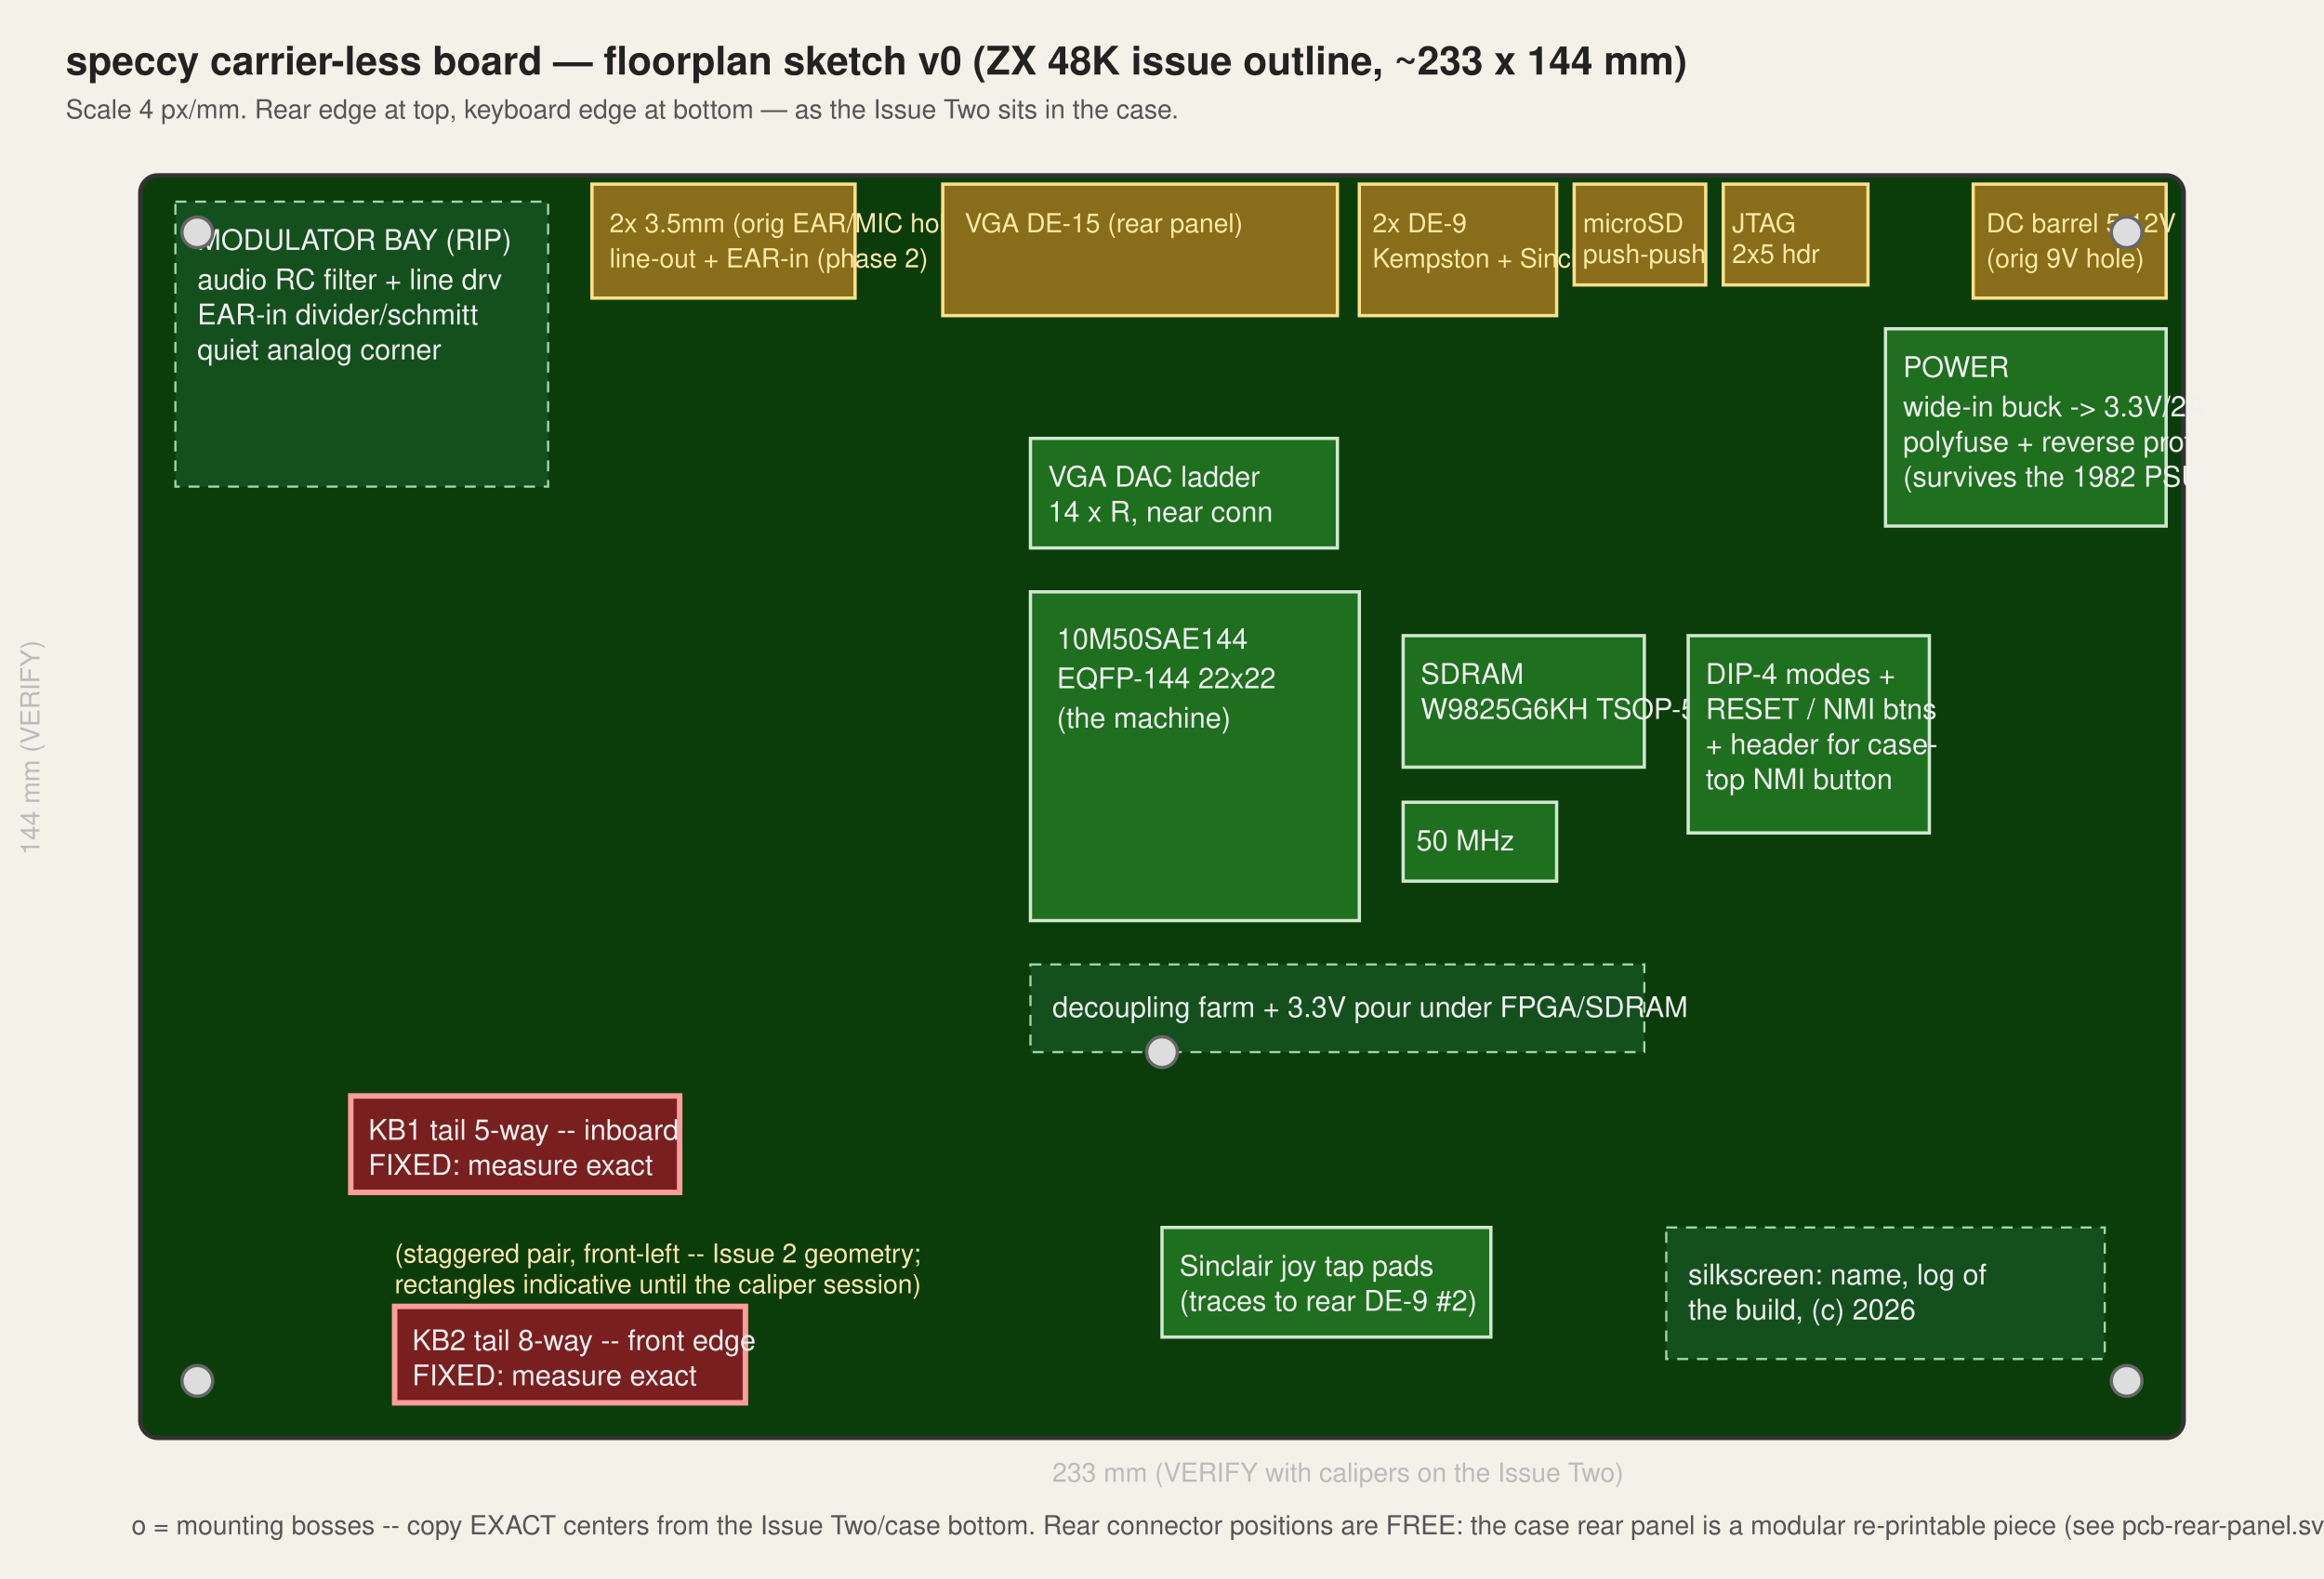
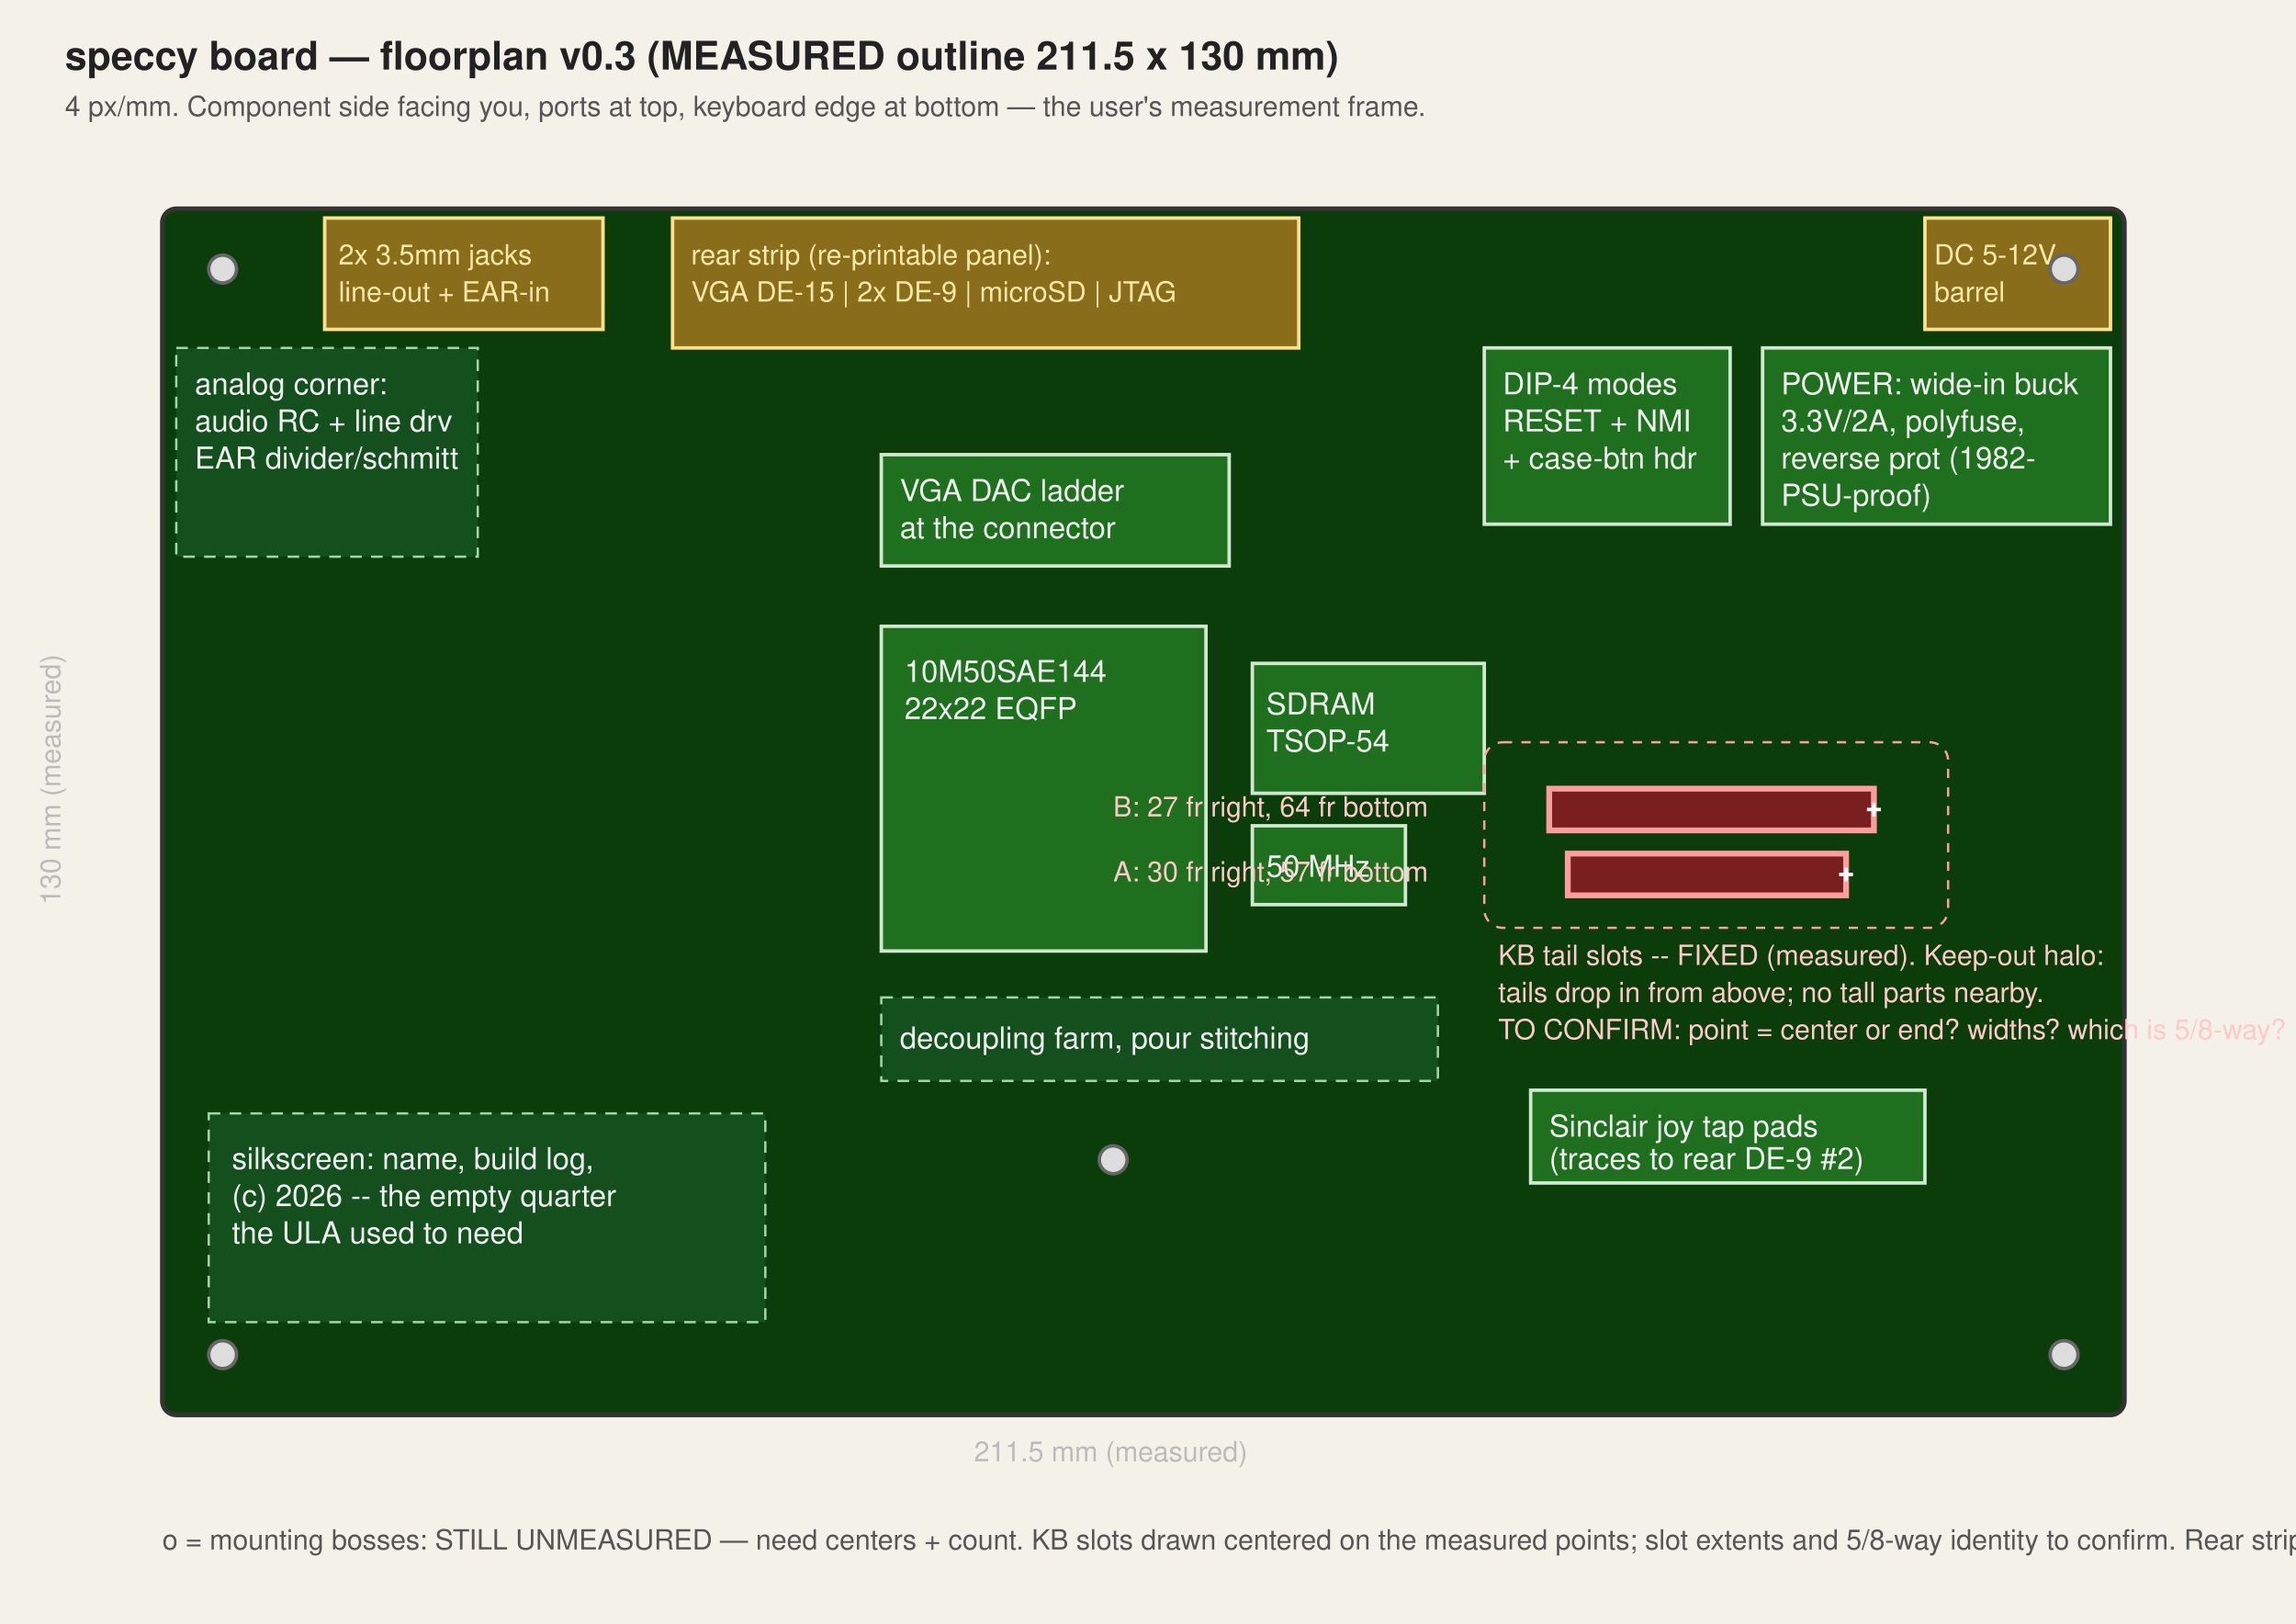
- <svg xmlns="http://www.w3.org/2000/svg" viewBox="0 0 1060 720" font-family="Helvetica,Arial,sans-serif">
+ <svg xmlns="http://www.w3.org/2000/svg" viewBox="0 0 990 700" font-family="Helvetica,Arial,sans-serif">
  <defs>
    <style>
      .board { fill:#0b3d0b; stroke:#333; stroke-width:2; }
      .blk   { fill:#1e6f1e; stroke:#cfe8cf; stroke-width:1.5; }
      .conn  { fill:#8a6d1a; stroke:#ffe08a; stroke-width:1.5; }
      .fix   { fill:#7a1f1f; stroke:#ff9d9d; stroke-width:2.5; }
+       .keep  { fill:none; stroke:#ff9d9d; stroke-width:1; stroke-dasharray:4 4; }
      .quiet { fill:#14501e; stroke:#9fd7a9; stroke-width:1; stroke-dasharray:5 4; }
      .hole  { fill:#ddd; stroke:#666; stroke-width:1.5; }
      .lbl   { fill:#f0f0f0; font-size:13px; }
      .lbl2  { fill:#ffe9a8; font-size:12px; }
+       .lblr  { fill:#ffc9c9; font-size:12px; }
      .dim   { fill:#bbb; font-size:12px; }
-       .title { fill:#222; font-size:18px; font-weight:bold; }
+       .title { fill:#222; font-size:17px; font-weight:bold; }
      .note  { fill:#555; font-size:12px; }
+       .cross { stroke:#fff; stroke-width:1.5; }
    </style>
  </defs>
-   <rect x="0" y="0" width="1060" height="720" fill="#f4f1e8" />
-   <text x="30" y="34" class="title">speccy carrier-less board — floorplan sketch v0 (ZX 48K issue outline, ~233 x 144 mm)</text>
-   <text x="30" y="54" class="note">Scale 4 px/mm. Rear edge at top, keyboard edge at bottom — as the Issue Two sits in the case.</text>
-   <rect x="64" y="80" width="932" height="576" rx="8" class="board" />
-   <text x="480" y="676" class="dim">233 mm (VERIFY with calipers on the Issue Two)</text>
-   <text x="8" y="380" class="dim" transform="rotate(-90 18 380)">144 mm (VERIFY)</text>
-   <rect x="270" y="84" width="120" height="52" class="conn" />
-   <text x="278" y="106" class="lbl2">2x 3.5mm (orig EAR/MIC holes)</text>
-   <text x="278" y="122" class="lbl2">line-out + EAR-in (phase 2)</text>
-   <rect x="430" y="84" width="180" height="60" class="conn" />
-   <text x="440" y="106" class="lbl2">VGA DE-15 (rear panel)</text>
-   <rect x="620" y="84" width="90" height="60" class="conn" />
-   <text x="626" y="106" class="lbl2">2x DE-9</text>
-   <text x="626" y="122" class="lbl2">Kempston + Sinclair</text>
-   <rect x="718" y="84" width="60" height="46" class="conn" />
-   <text x="722" y="106" class="lbl2">microSD</text>
-   <text x="722" y="120" class="lbl2">push-push</text>
-   <rect x="786" y="84" width="66" height="46" class="conn" />
-   <text x="790" y="106" class="lbl2">JTAG</text>
-   <text x="790" y="120" class="lbl2">2x5 hdr</text>
-   <rect x="900" y="84" width="88" height="52" class="conn" />
-   <text x="906" y="106" class="lbl2">DC barrel 5-12V</text>
-   <text x="906" y="122" class="lbl2">(orig 9V hole)</text>
-   <rect x="860" y="150" width="128" height="90" class="blk" />
-   <text x="868" y="172" class="lbl">POWER</text>
-   <text x="868" y="190" class="lbl">wide-in buck -&gt; 3.3V/2A</text>
-   <text x="868" y="206" class="lbl">polyfuse + reverse prot</text>
-   <text x="868" y="222" class="lbl">(survives the 1982 PSU)</text>
-   <rect x="80" y="92" width="170" height="130" class="quiet" />
-   <text x="90" y="114" class="lbl">MODULATOR BAY (RIP)</text>
-   <text x="90" y="132" class="lbl">audio RC filter + line drv</text>
-   <text x="90" y="148" class="lbl">EAR-in divider/schmitt</text>
-   <text x="90" y="164" class="lbl">quiet analog corner</text>
-   <rect x="470" y="270" width="150" height="150" class="blk" />
-   <text x="482" y="296" class="lbl">10M50SAE144</text>
-   <text x="482" y="314" class="lbl">EQFP-144 22x22</text>
-   <text x="482" y="332" class="lbl">(the machine)</text>
-   <rect x="640" y="290" width="110" height="60" class="blk" />
-   <text x="648" y="312" class="lbl">SDRAM</text>
-   <text x="648" y="328" class="lbl">W9825G6KH TSOP-54</text>
-   <rect x="640" y="366" width="70" height="36" class="blk" />
-   <text x="646" y="388" class="lbl">50 MHz</text>
-   <rect x="470" y="200" width="140" height="50" class="blk" />
-   <text x="478" y="222" class="lbl">VGA DAC ladder</text>
-   <text x="478" y="238" class="lbl">14 x R, near conn</text>
-   <rect x="770" y="290" width="110" height="90" class="blk" />
-   <text x="778" y="312" class="lbl">DIP-4 modes +</text>
-   <text x="778" y="328" class="lbl">RESET / NMI btns</text>
-   <text x="778" y="344" class="lbl">+ header for case-</text>
-   <text x="778" y="360" class="lbl">top NMI button</text>
-   <rect x="470" y="440" width="280" height="40" class="quiet" />
-   <text x="480" y="464" class="lbl">decoupling farm + 3.3V pour under FPGA/SDRAM</text>
-   <rect x="180" y="596" width="160" height="44" class="fix" />
-   <text x="188" y="616" class="lbl">KB2 tail 8-way -- front edge</text>
-   <text x="188" y="632" class="lbl">FIXED: measure exact</text>
-   <rect x="160" y="500" width="150" height="44" class="fix" />
-   <text x="168" y="520" class="lbl">KB1 tail 5-way -- inboard</text>
-   <text x="168" y="536" class="lbl">FIXED: measure exact</text>
-   <text x="180" y="576" class="lbl2">(staggered pair, front-left -- Issue 2 geometry;</text>
-   <text x="180" y="590" class="lbl2">rectangles indicative until the caliper session)</text>
-   <rect x="530" y="560" width="150" height="50" class="blk" />
-   <text x="538" y="582" class="lbl">Sinclair joy tap pads</text>
-   <text x="538" y="598" class="lbl">(traces to rear DE-9 #2)</text>
-   <rect x="760" y="560" width="200" height="60" class="quiet" />
-   <text x="770" y="586" class="lbl">silkscreen: name, log of</text>
-   <text x="770" y="602" class="lbl">the build, (c) 2026</text>
-   <circle cx="90" cy="106" r="7" class="hole" />
-   <circle cx="970" cy="106" r="7" class="hole" />
-   <circle cx="90" cy="630" r="7" class="hole" />
-   <circle cx="970" cy="630" r="7" class="hole" />
-   <circle cx="530" cy="480" r="7" class="hole" />
-   <text x="60" y="700" class="note">o = mounting bosses -- copy EXACT centers from the Issue Two/case bottom. Rear connector positions are FREE: the case rear panel is a modular re-printable piece (see pcb-rear-panel.svg).</text>
+   <rect x="0" y="0" width="990" height="700" fill="#f4f1e8" />
+   <text x="28" y="30" class="title">speccy board — floorplan v0.3 (MEASURED outline 211.5 x 130 mm)</text>
+   <text x="28" y="50" class="note">4 px/mm. Component side facing you, ports at top, keyboard edge at bottom — the user's measurement frame.</text>
+   <rect x="70" y="90" width="846" height="520" rx="6" class="board" />
+   <text x="420" y="630" class="dim">211.5 mm (measured)</text>
+   <text x="16" y="380" class="dim" transform="rotate(-90 26 380)">130 mm (measured)</text>
+   <rect x="140" y="94" width="120" height="48" class="conn" />
+   <text x="146" y="114" class="lbl2">2x 3.5mm jacks</text>
+   <text x="146" y="130" class="lbl2">line-out + EAR-in</text>
+   <rect x="290" y="94" width="270" height="56" class="conn" />
+   <text x="298" y="114" class="lbl2">rear strip (re-printable panel):</text>
+   <text x="298" y="130" class="lbl2">VGA DE-15 | 2x DE-9 | microSD | JTAG</text>
+   <rect x="830" y="94" width="80" height="48" class="conn" />
+   <text x="834" y="114" class="lbl2">DC 5-12V</text>
+   <text x="834" y="130" class="lbl2">barrel</text>
+   <rect x="760" y="150" width="150" height="76" class="blk" />
+   <text x="768" y="170" class="lbl">POWER: wide-in buck</text>
+   <text x="768" y="186" class="lbl">3.3V/2A, polyfuse,</text>
+   <text x="768" y="202" class="lbl">reverse prot (1982-</text>
+   <text x="768" y="218" class="lbl">PSU-proof)</text>
+   <rect x="76" y="150" width="130" height="90" class="quiet" />
+   <text x="84" y="170" class="lbl">analog corner:</text>
+   <text x="84" y="186" class="lbl">audio RC + line drv</text>
+   <text x="84" y="202" class="lbl">EAR divider/schmitt</text>
+   <rect x="380" y="270" width="140" height="140" class="blk" />
+   <text x="390" y="294" class="lbl">10M50SAE144</text>
+   <text x="390" y="310" class="lbl">22x22 EQFP</text>
+   <rect x="540" y="286" width="100" height="56" class="blk" />
+   <text x="546" y="308" class="lbl">SDRAM</text>
+   <text x="546" y="324" class="lbl">TSOP-54</text>
+   <rect x="540" y="356" width="66" height="34" class="blk" />
+   <text x="546" y="378" class="lbl">50 MHz</text>
+   <rect x="380" y="196" width="150" height="48" class="blk" />
+   <text x="388" y="216" class="lbl">VGA DAC ladder</text>
+   <text x="388" y="232" class="lbl">at the connector</text>
+   <rect x="640" y="150" width="106" height="76" class="blk" />
+   <text x="648" y="170" class="lbl">DIP-4 modes</text>
+   <text x="648" y="186" class="lbl">RESET + NMI</text>
+   <text x="648" y="202" class="lbl">+ case-btn hdr</text>
+   <rect x="668" y="340" width="140" height="18" class="fix" />
+   <line x1="808" y1="346" x2="808" y2="352" class="cross" />
+   <line x1="805" y1="349" x2="811" y2="349" class="cross" />
+   <text x="480" y="352" class="lblr">B: 27 fr right, 64 fr bottom</text>
+   <rect x="676" y="368" width="120" height="18" class="fix" />
+   <line x1="796" y1="374" x2="796" y2="380" class="cross" />
+   <line x1="793" y1="377" x2="799" y2="377" class="cross" />
+   <text x="480" y="380" class="lblr">A: 30 fr right, 57 fr bottom</text>
+   <rect x="640" y="320" width="200" height="80" rx="8" class="keep" />
+   <text x="646" y="416" class="lblr">KB tail slots -- FIXED (measured). Keep-out halo:</text>
+   <text x="646" y="432" class="lblr">tails drop in from above; no tall parts nearby.</text>
+   <text x="646" y="448" class="lblr">TO CONFIRM: point = center or end? widths? which is 5/8-way?</text>
+   <rect x="660" y="470" width="170" height="40" class="blk" />
+   <text x="668" y="490" class="lbl">Sinclair joy tap pads</text>
+   <text x="668" y="504" class="lbl">(traces to rear DE-9 #2)</text>
+   <rect x="380" y="430" width="240" height="36" class="quiet" />
+   <text x="388" y="452" class="lbl">decoupling farm, pour stitching</text>
+   <rect x="90" y="480" width="240" height="90" class="quiet" />
+   <text x="100" y="504" class="lbl">silkscreen: name, build log,</text>
+   <text x="100" y="520" class="lbl">(c) 2026 -- the empty quarter</text>
+   <text x="100" y="536" class="lbl">the ULA used to need</text>
+   <circle cx="96" cy="116" r="6" class="hole" />
+   <circle cx="890" cy="116" r="6" class="hole" />
+   <circle cx="96" cy="584" r="6" class="hole" />
+   <circle cx="890" cy="584" r="6" class="hole" />
+   <circle cx="480" cy="500" r="6" class="hole" />
+   <text x="70" y="668" class="note">o = mounting bosses: STILL UNMEASURED — need centers + count. KB slots drawn centered on the measured points; slot extents and 5/8-way identity to confirm. Rear strip positions free (modular panel).</text>
</svg>
